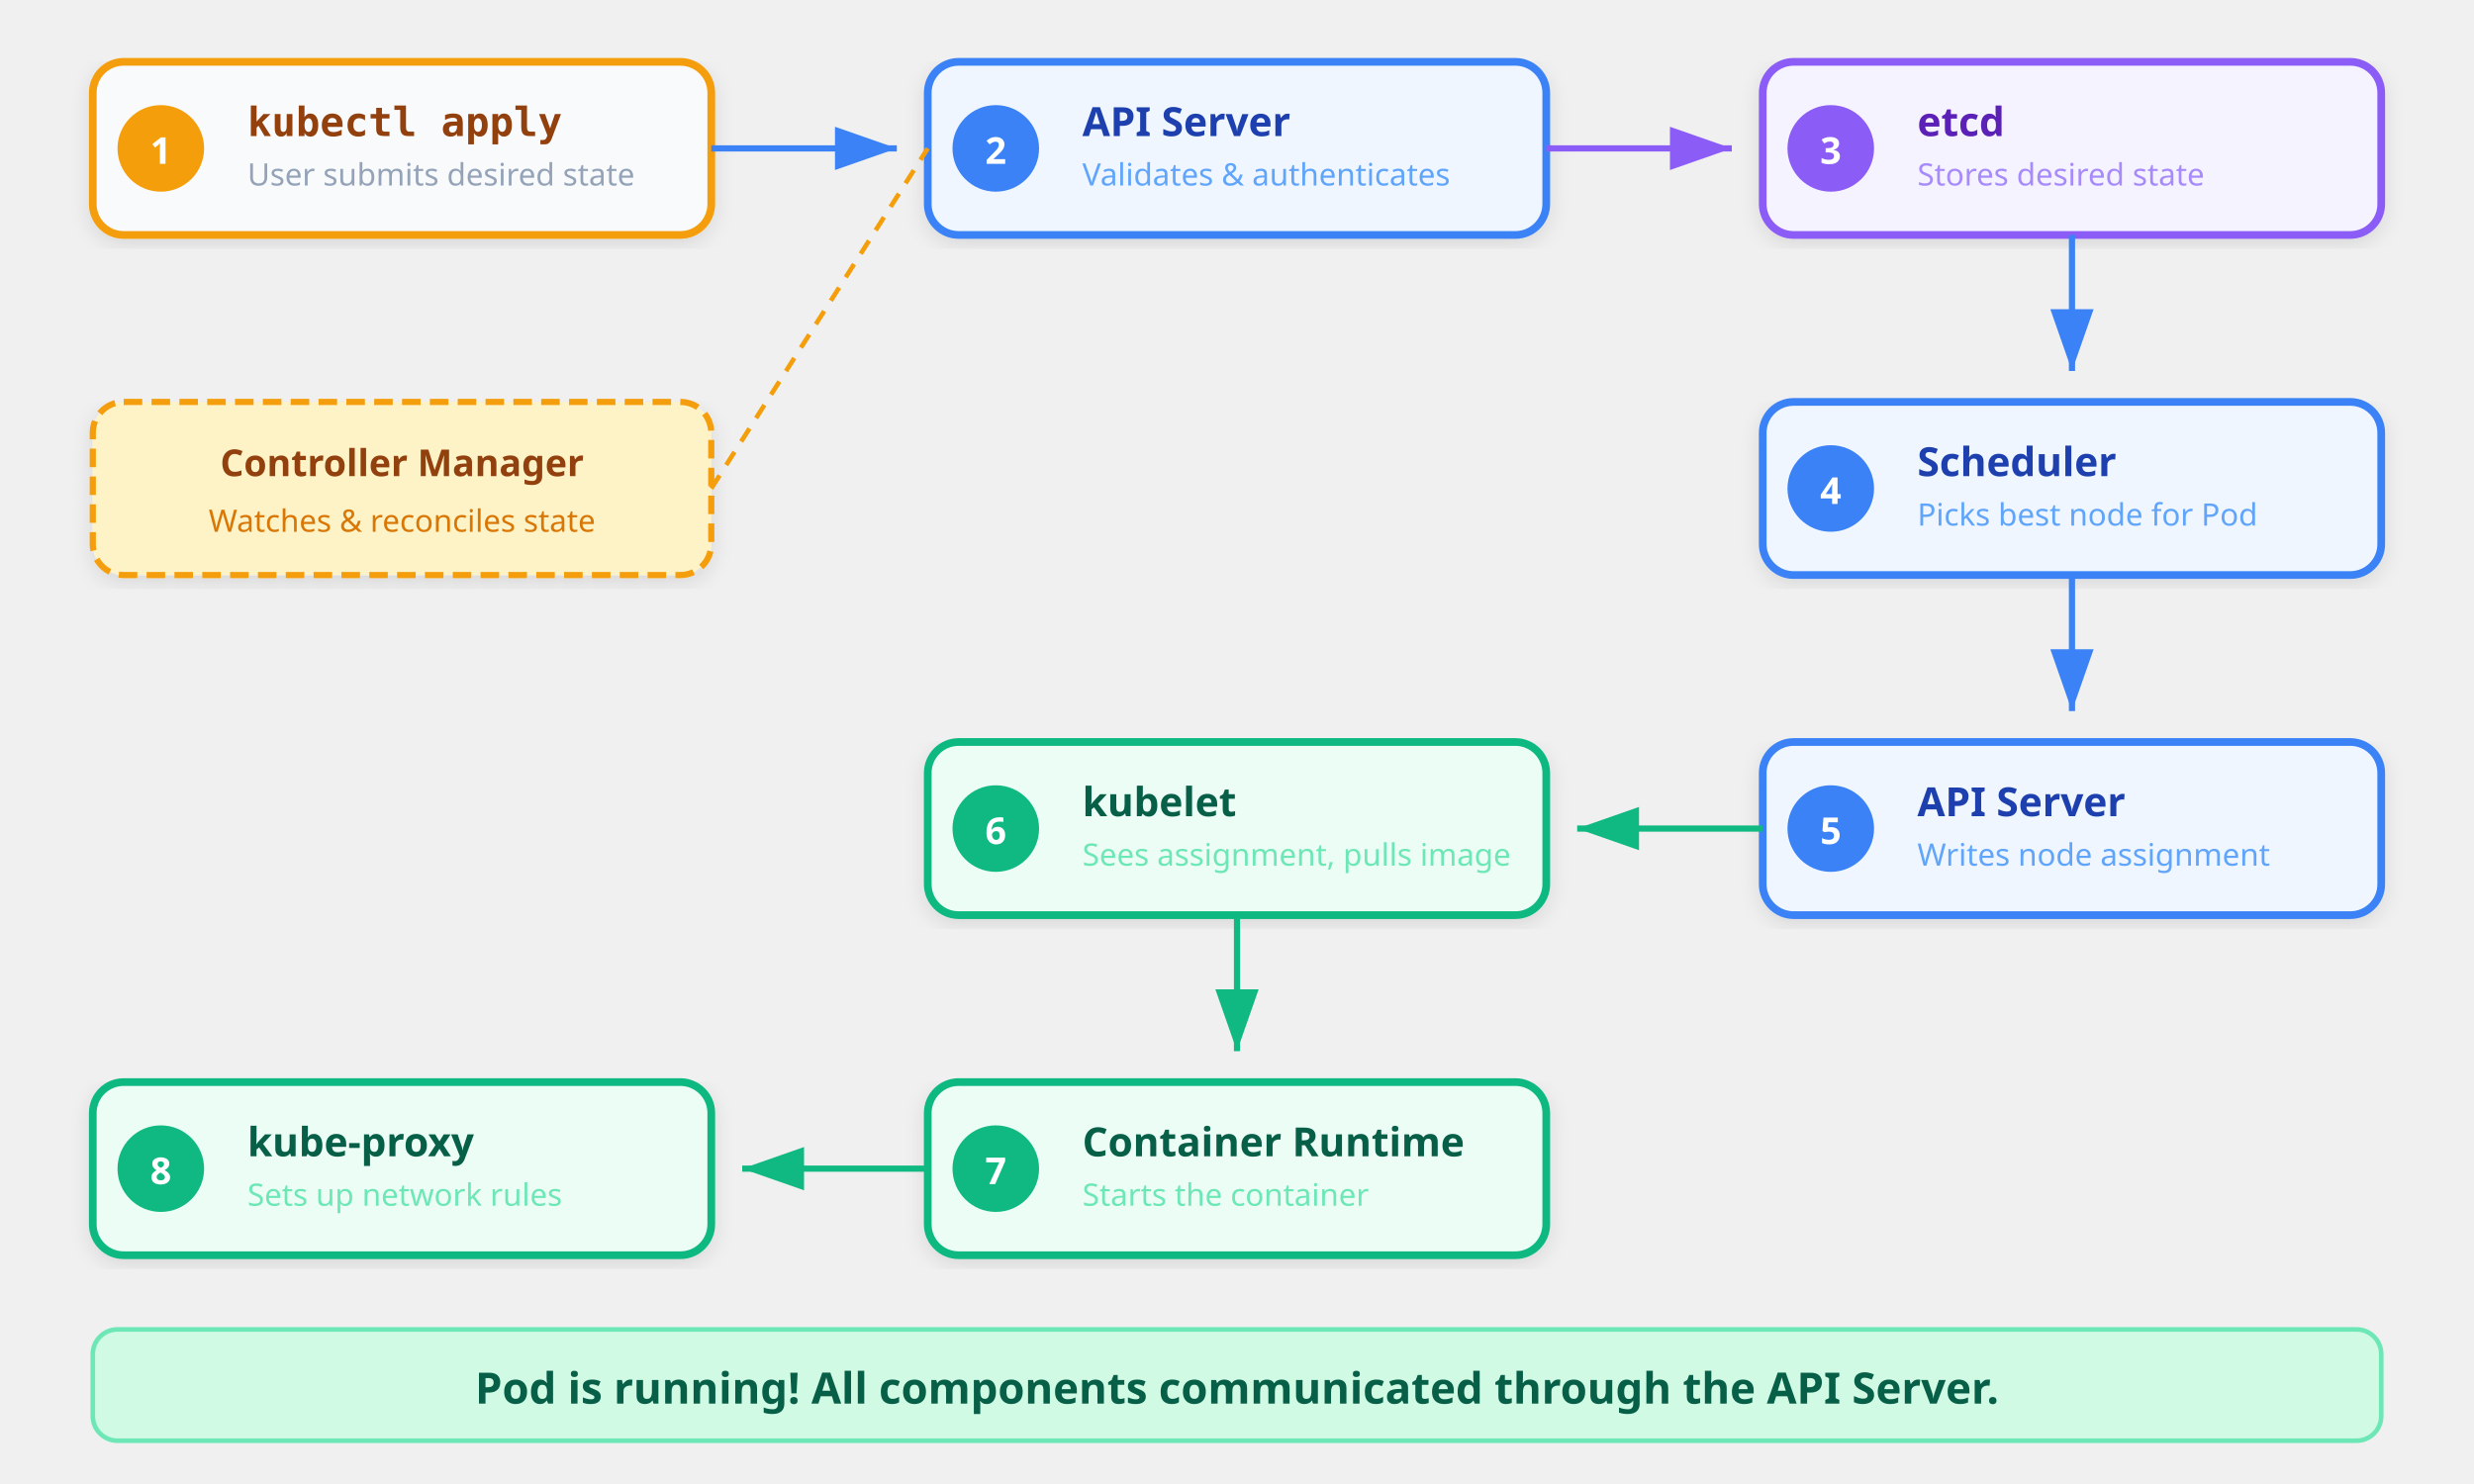
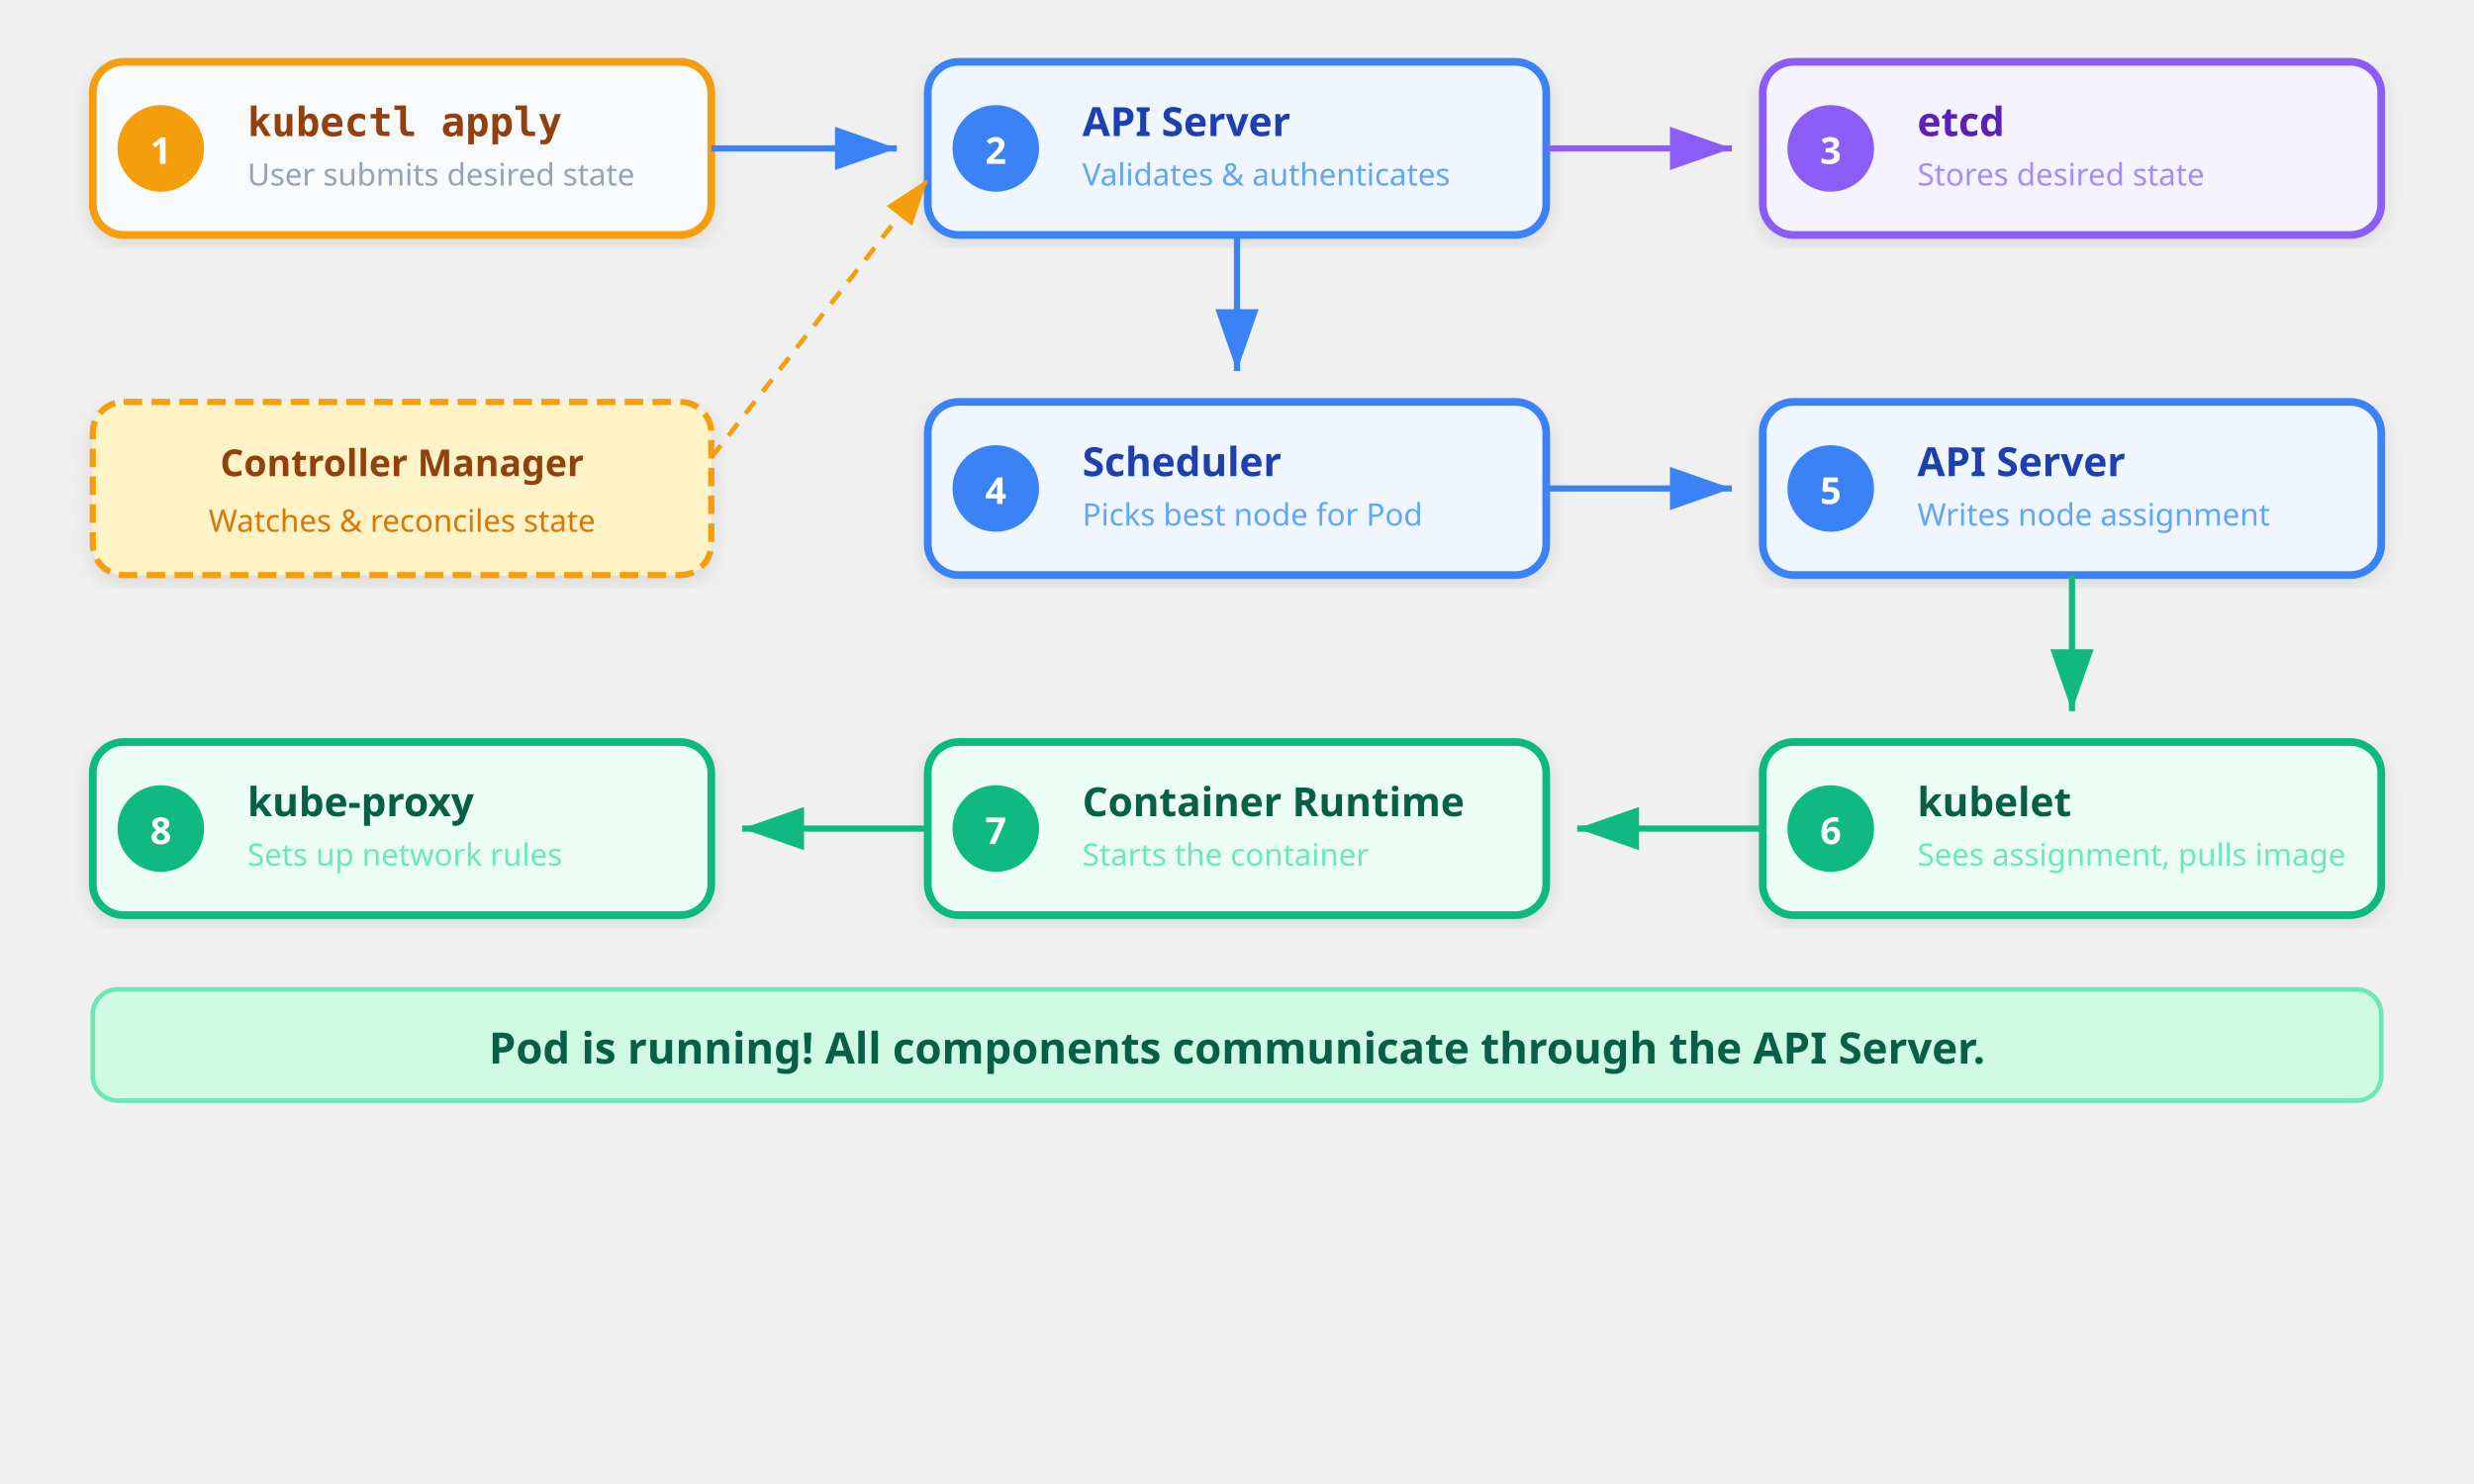
<svg xmlns="http://www.w3.org/2000/svg" viewBox="0 0 800 480">
  <defs>
    <filter id="shadow" x="-4%" y="-4%" width="108%" height="112%">
      <feDropShadow dx="0" dy="2" stdDeviation="3" flood-color="#000" flood-opacity="0.1" />
    </filter>
    <marker id="arrowBlue" markerWidth="10" markerHeight="7" refX="10" refY="3.5" orient="auto" markerUnits="strokeWidth">
      <polygon points="0 0, 10 3.5, 0 7" fill="#3b82f6" />
    </marker>
    <marker id="arrowGreen" markerWidth="10" markerHeight="7" refX="10" refY="3.5" orient="auto" markerUnits="strokeWidth">
      <polygon points="0 0, 10 3.5, 0 7" fill="#10b981" />
    </marker>
    <marker id="arrowPurple" markerWidth="10" markerHeight="7" refX="10" refY="3.5" orient="auto" markerUnits="strokeWidth">
      <polygon points="0 0, 10 3.5, 0 7" fill="#8b5cf6" />
+     </marker>
+     <marker id="arrowAmber" markerWidth="10" markerHeight="7" refX="10" refY="3.5" orient="auto" markerUnits="strokeWidth">
+       <polygon points="0 0, 10 3.5, 0 7" fill="#f59e0b" />
    </marker>
  </defs>
  <rect x="30" y="20" width="200" height="56" rx="10" fill="#f8fafc" stroke="#f59e0b" stroke-width="2.5" filter="url(#shadow)" />
  <circle cx="52" cy="48" r="14" fill="#f59e0b" />
  <text x="52" y="53" text-anchor="middle" font-family="system-ui, sans-serif" font-size="12" font-weight="bold" fill="white">1</text>
  <text x="80" y="44" font-family="monospace" font-size="13" font-weight="600" fill="#92400e">kubectl apply</text>
  <text x="80" y="60" font-family="system-ui, sans-serif" font-size="10" fill="#94a3b8">User submits desired state</text>
  <line x1="230" y1="48" x2="290" y2="48" stroke="#3b82f6" stroke-width="2" marker-end="url(#arrowBlue)" />
  <rect x="300" y="20" width="200" height="56" rx="10" fill="#eff6ff" stroke="#3b82f6" stroke-width="2.5" filter="url(#shadow)" />
  <circle cx="322" cy="48" r="14" fill="#3b82f6" />
  <text x="322" y="53" text-anchor="middle" font-family="system-ui, sans-serif" font-size="12" font-weight="bold" fill="white">2</text>
  <text x="350" y="44" font-family="system-ui, sans-serif" font-size="13" font-weight="600" fill="#1e40af">API Server</text>
  <text x="350" y="60" font-family="system-ui, sans-serif" font-size="10" fill="#60a5fa">Validates &amp; authenticates</text>
  <line x1="500" y1="48" x2="560" y2="48" stroke="#8b5cf6" stroke-width="2" marker-end="url(#arrowPurple)" />
  <rect x="570" y="20" width="200" height="56" rx="10" fill="#f5f3ff" stroke="#8b5cf6" stroke-width="2.5" filter="url(#shadow)" />
  <circle cx="592" cy="48" r="14" fill="#8b5cf6" />
  <text x="592" y="53" text-anchor="middle" font-family="system-ui, sans-serif" font-size="12" font-weight="bold" fill="white">3</text>
  <text x="620" y="44" font-family="system-ui, sans-serif" font-size="13" font-weight="600" fill="#5b21b6">etcd</text>
  <text x="620" y="60" font-family="system-ui, sans-serif" font-size="10" fill="#a78bfa">Stores desired state</text>
-   <line x1="670" y1="76" x2="670" y2="120" stroke="#3b82f6" stroke-width="2" marker-end="url(#arrowBlue)" />
+   <line x1="400" y1="76" x2="400" y2="120" stroke="#3b82f6" stroke-width="2" marker-end="url(#arrowBlue)" />
+   <rect x="300" y="130" width="200" height="56" rx="10" fill="#eff6ff" stroke="#3b82f6" stroke-width="2.5" filter="url(#shadow)" />
+   <circle cx="322" cy="158" r="14" fill="#3b82f6" />
+   <text x="322" y="163" text-anchor="middle" font-family="system-ui, sans-serif" font-size="12" font-weight="bold" fill="white">4</text>
+   <text x="350" y="154" font-family="system-ui, sans-serif" font-size="13" font-weight="600" fill="#1e40af">Scheduler</text>
+   <text x="350" y="170" font-family="system-ui, sans-serif" font-size="10" fill="#60a5fa">Picks best node for Pod</text>
+   <line x1="500" y1="158" x2="560" y2="158" stroke="#3b82f6" stroke-width="2" marker-end="url(#arrowBlue)" />
  <rect x="570" y="130" width="200" height="56" rx="10" fill="#eff6ff" stroke="#3b82f6" stroke-width="2.5" filter="url(#shadow)" />
  <circle cx="592" cy="158" r="14" fill="#3b82f6" />
-   <text x="592" y="163" text-anchor="middle" font-family="system-ui, sans-serif" font-size="12" font-weight="bold" fill="white">4</text>
-   <text x="620" y="154" font-family="system-ui, sans-serif" font-size="13" font-weight="600" fill="#1e40af">Scheduler</text>
-   <text x="620" y="170" font-family="system-ui, sans-serif" font-size="10" fill="#60a5fa">Picks best node for Pod</text>
-   <line x1="670" y1="186" x2="670" y2="230" stroke="#3b82f6" stroke-width="2" marker-end="url(#arrowBlue)" />
-   <rect x="570" y="240" width="200" height="56" rx="10" fill="#eff6ff" stroke="#3b82f6" stroke-width="2.5" filter="url(#shadow)" />
-   <circle cx="592" cy="268" r="14" fill="#3b82f6" />
-   <text x="592" y="273" text-anchor="middle" font-family="system-ui, sans-serif" font-size="12" font-weight="bold" fill="white">5</text>
-   <text x="620" y="264" font-family="system-ui, sans-serif" font-size="13" font-weight="600" fill="#1e40af">API Server</text>
-   <text x="620" y="280" font-family="system-ui, sans-serif" font-size="10" fill="#60a5fa">Writes node assignment</text>
+   <text x="592" y="163" text-anchor="middle" font-family="system-ui, sans-serif" font-size="12" font-weight="bold" fill="white">5</text>
+   <text x="620" y="154" font-family="system-ui, sans-serif" font-size="13" font-weight="600" fill="#1e40af">API Server</text>
+   <text x="620" y="170" font-family="system-ui, sans-serif" font-size="10" fill="#60a5fa">Writes node assignment</text>
+   <line x1="670" y1="186" x2="670" y2="230" stroke="#10b981" stroke-width="2" marker-end="url(#arrowGreen)" />
+   <rect x="570" y="240" width="200" height="56" rx="10" fill="#ecfdf5" stroke="#10b981" stroke-width="2.5" filter="url(#shadow)" />
+   <circle cx="592" cy="268" r="14" fill="#10b981" />
+   <text x="592" y="273" text-anchor="middle" font-family="system-ui, sans-serif" font-size="12" font-weight="bold" fill="white">6</text>
+   <text x="620" y="264" font-family="system-ui, sans-serif" font-size="13" font-weight="600" fill="#065f46">kubelet</text>
+   <text x="620" y="280" font-family="system-ui, sans-serif" font-size="10" fill="#6ee7b7">Sees assignment, pulls image</text>
  <line x1="570" y1="268" x2="510" y2="268" stroke="#10b981" stroke-width="2" marker-end="url(#arrowGreen)" />
  <rect x="300" y="240" width="200" height="56" rx="10" fill="#ecfdf5" stroke="#10b981" stroke-width="2.5" filter="url(#shadow)" />
  <circle cx="322" cy="268" r="14" fill="#10b981" />
-   <text x="322" y="273" text-anchor="middle" font-family="system-ui, sans-serif" font-size="12" font-weight="bold" fill="white">6</text>
-   <text x="350" y="264" font-family="system-ui, sans-serif" font-size="13" font-weight="600" fill="#065f46">kubelet</text>
-   <text x="350" y="280" font-family="system-ui, sans-serif" font-size="10" fill="#6ee7b7">Sees assignment, pulls image</text>
-   <line x1="400" y1="296" x2="400" y2="340" stroke="#10b981" stroke-width="2" marker-end="url(#arrowGreen)" />
-   <rect x="300" y="350" width="200" height="56" rx="10" fill="#ecfdf5" stroke="#10b981" stroke-width="2.5" filter="url(#shadow)" />
-   <circle cx="322" cy="378" r="14" fill="#10b981" />
-   <text x="322" y="383" text-anchor="middle" font-family="system-ui, sans-serif" font-size="12" font-weight="bold" fill="white">7</text>
-   <text x="350" y="374" font-family="system-ui, sans-serif" font-size="13" font-weight="600" fill="#065f46">Container Runtime</text>
-   <text x="350" y="390" font-family="system-ui, sans-serif" font-size="10" fill="#6ee7b7">Starts the container</text>
-   <line x1="300" y1="378" x2="240" y2="378" stroke="#10b981" stroke-width="2" marker-end="url(#arrowGreen)" />
-   <rect x="30" y="350" width="200" height="56" rx="10" fill="#ecfdf5" stroke="#10b981" stroke-width="2.5" filter="url(#shadow)" />
-   <circle cx="52" cy="378" r="14" fill="#10b981" />
-   <text x="52" y="383" text-anchor="middle" font-family="system-ui, sans-serif" font-size="12" font-weight="bold" fill="white">8</text>
-   <text x="80" y="374" font-family="system-ui, sans-serif" font-size="13" font-weight="600" fill="#065f46">kube-proxy</text>
-   <text x="80" y="390" font-family="system-ui, sans-serif" font-size="10" fill="#6ee7b7">Sets up network rules</text>
+   <text x="322" y="273" text-anchor="middle" font-family="system-ui, sans-serif" font-size="12" font-weight="bold" fill="white">7</text>
+   <text x="350" y="264" font-family="system-ui, sans-serif" font-size="13" font-weight="600" fill="#065f46">Container Runtime</text>
+   <text x="350" y="280" font-family="system-ui, sans-serif" font-size="10" fill="#6ee7b7">Starts the container</text>
+   <line x1="300" y1="268" x2="240" y2="268" stroke="#10b981" stroke-width="2" marker-end="url(#arrowGreen)" />
+   <rect x="30" y="240" width="200" height="56" rx="10" fill="#ecfdf5" stroke="#10b981" stroke-width="2.5" filter="url(#shadow)" />
+   <circle cx="52" cy="268" r="14" fill="#10b981" />
+   <text x="52" y="273" text-anchor="middle" font-family="system-ui, sans-serif" font-size="12" font-weight="bold" fill="white">8</text>
+   <text x="80" y="264" font-family="system-ui, sans-serif" font-size="13" font-weight="600" fill="#065f46">kube-proxy</text>
+   <text x="80" y="280" font-family="system-ui, sans-serif" font-size="10" fill="#6ee7b7">Sets up network rules</text>
  <rect x="30" y="130" width="200" height="56" rx="10" fill="#fef3c7" stroke="#f59e0b" stroke-width="2" filter="url(#shadow)" stroke-dasharray="6,3" />
  <text x="130" y="154" text-anchor="middle" font-family="system-ui, sans-serif" font-size="12" font-weight="600" fill="#92400e">Controller Manager</text>
  <text x="130" y="172" text-anchor="middle" font-family="system-ui, sans-serif" font-size="10" fill="#d97706">Watches &amp; reconciles state</text>
-   <line x1="230" y1="158" x2="300" y2="48" stroke="#f59e0b" stroke-width="1.5" stroke-dasharray="5,4" />
-   <rect x="30" y="430" width="740" height="36" rx="8" fill="#d1fae5" stroke="#6ee7b7" stroke-width="1.5" />
-   <text x="400" y="454" text-anchor="middle" font-family="system-ui, sans-serif" font-size="14" font-weight="bold" fill="#065f46">Pod is running! All components communicated through the API Server.</text>
+   <line x1="230" y1="148" x2="300" y2="58" stroke="#f59e0b" stroke-width="1.5" stroke-dasharray="5,4" marker-end="url(#arrowAmber)" />
+   <rect x="30" y="320" width="740" height="36" rx="8" fill="#d1fae5" stroke="#6ee7b7" stroke-width="1.5" />
+   <text x="400" y="344" text-anchor="middle" font-family="system-ui, sans-serif" font-size="14" font-weight="bold" fill="#065f46">Pod is running! All components communicate through the API Server.</text>
</svg>
